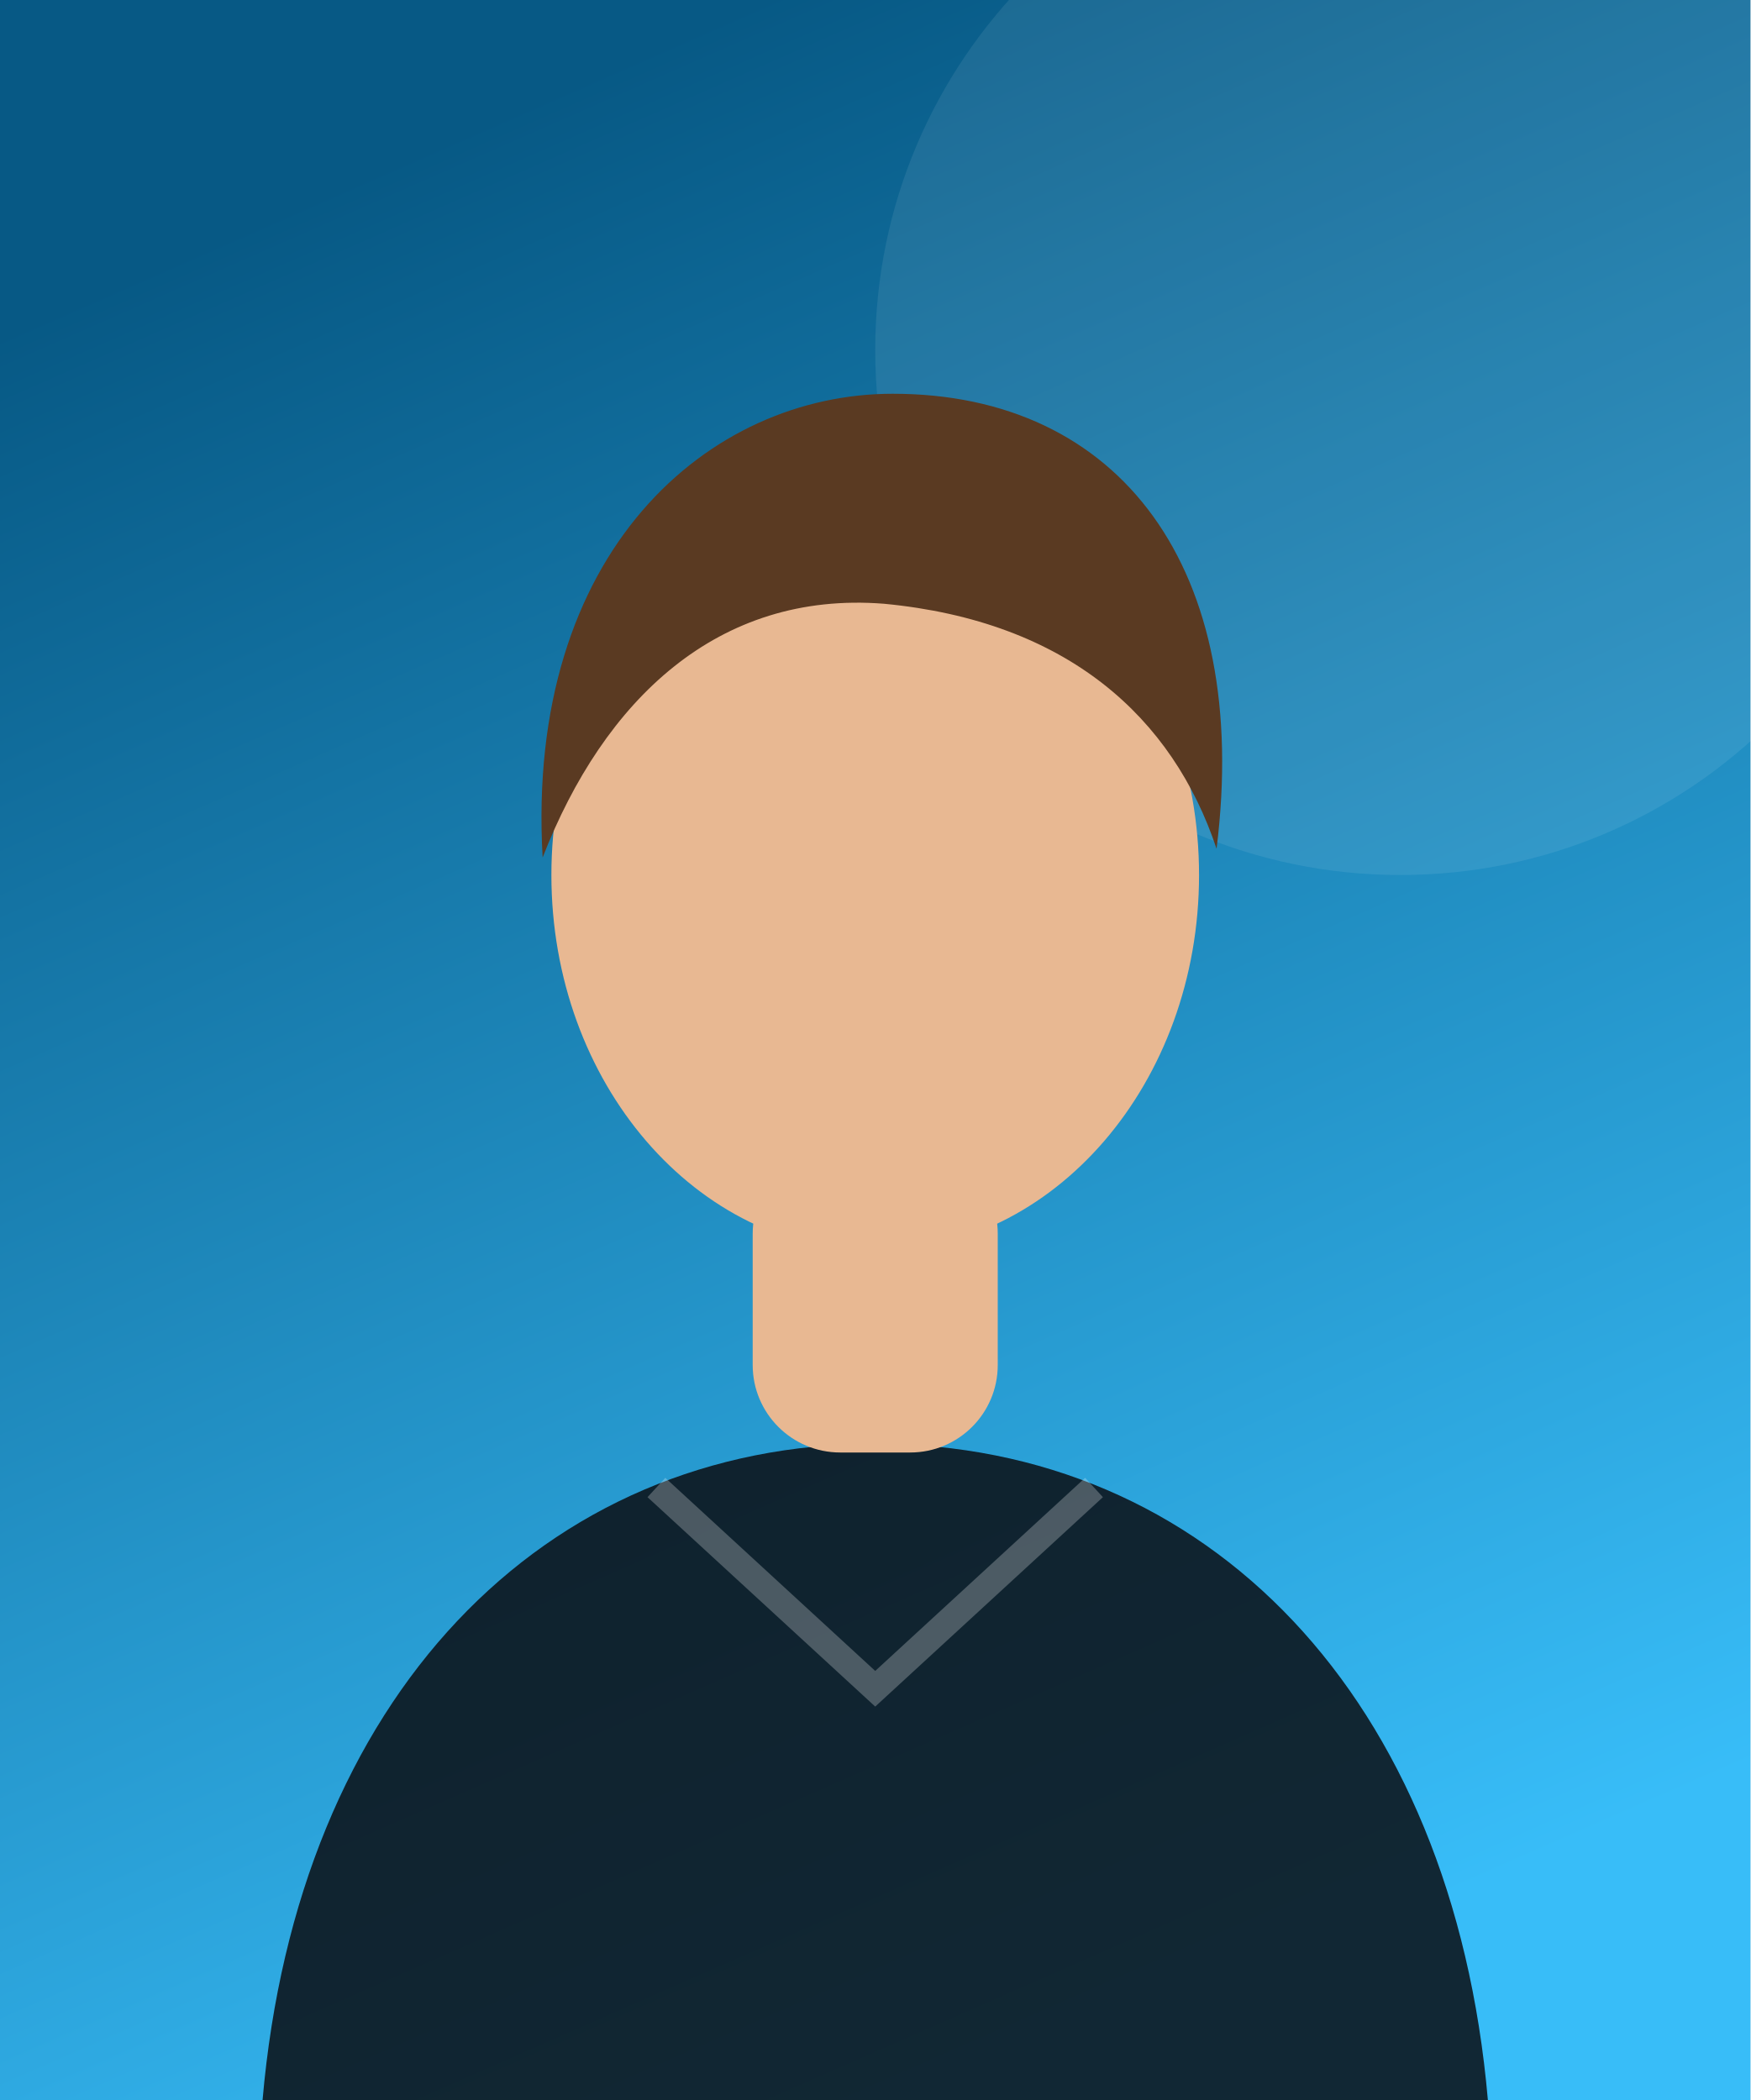
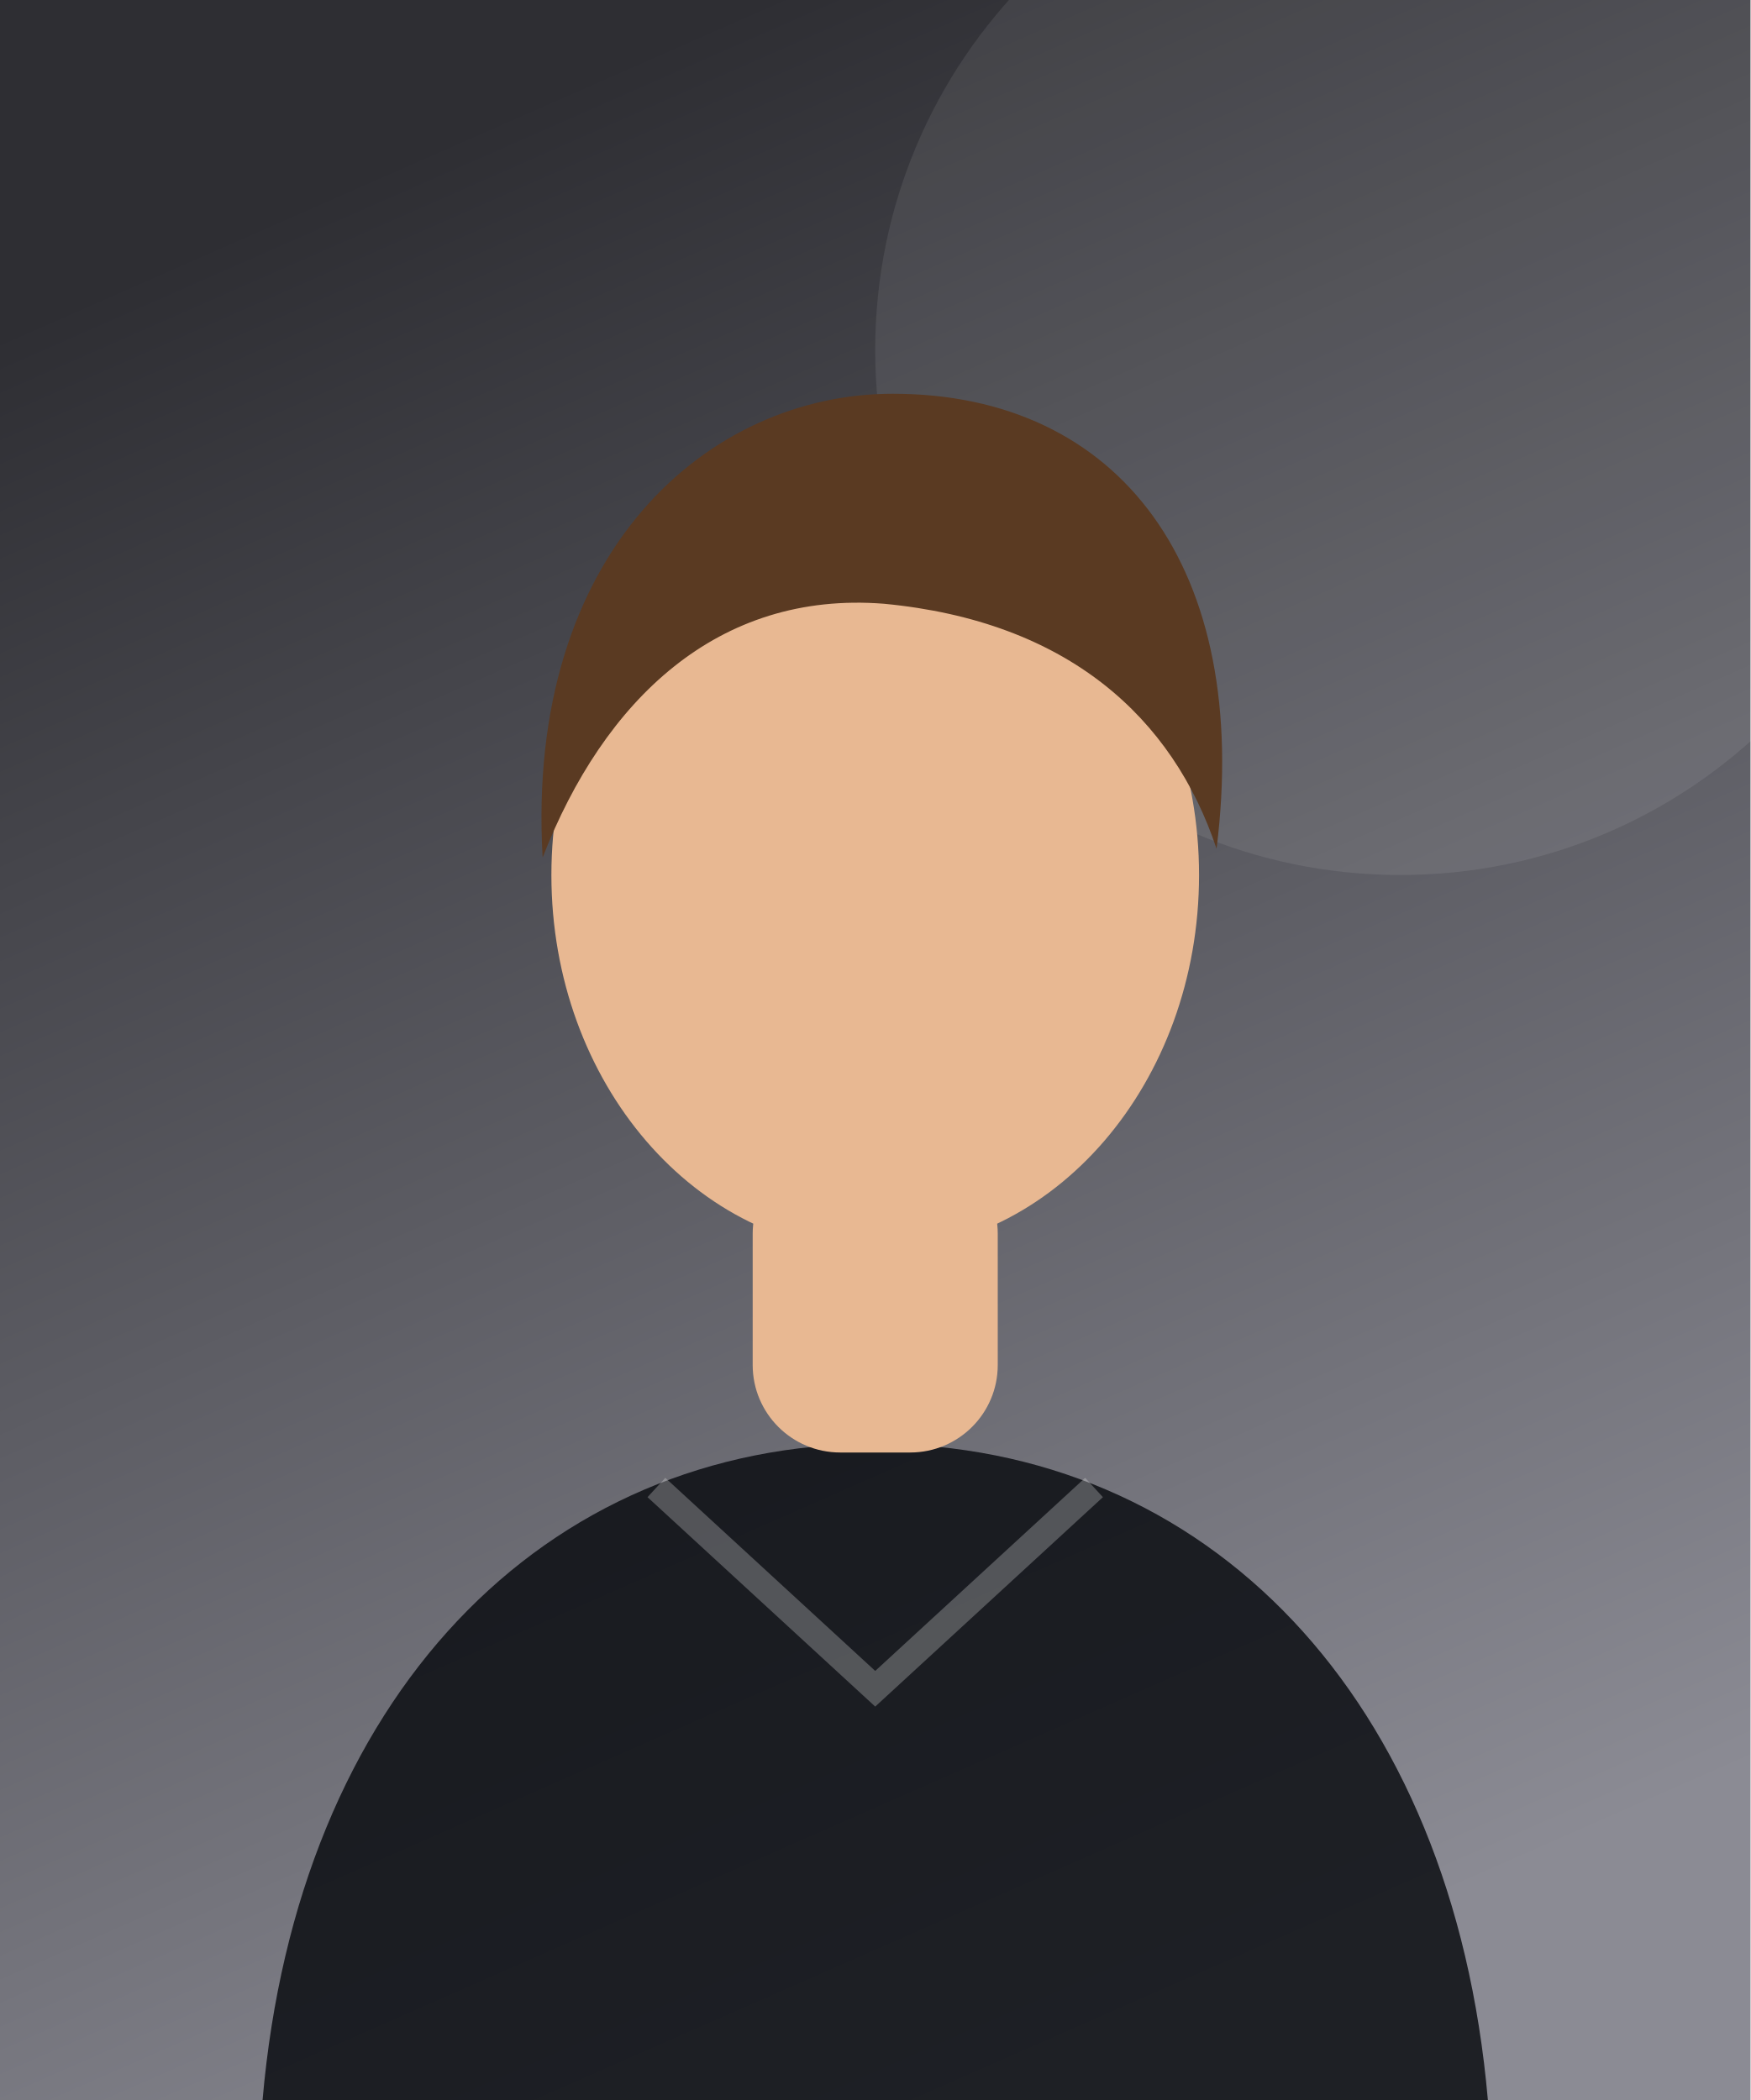
<svg xmlns="http://www.w3.org/2000/svg" viewBox="0 0 400 480" width="400" height="480">
  <defs>
    <linearGradient id="g" gradientTransform="rotate(70 .5 .5)">
-       <stop offset="0" stop-color="#075985" />
-       <stop offset="1" stop-color="#38BDF8" />
+       <stop offset="0" stop-color="#2E2E33" />
+       <stop offset="1" stop-color="#8B8B94" />
    </linearGradient>
  </defs>
  <rect width="400" height="480" fill="url(#g)" />
  <circle cx="320" cy="80" r="120" fill="#fff" opacity=".08" />
  <path d="M60 480c8-92 64-150 140-150s132 58 140 150z" fill="#0B0D12" opacity=".85" />
  <path d="M150 340l50 46 50-46" fill="none" stroke="#fff" stroke-opacity=".25" stroke-width="6" />
  <rect x="172" y="262" width="56" height="70" rx="20" fill="#E8B892" />
  <ellipse cx="200" cy="200" rx="74" ry="86" fill="#E8B892" />
  <path d="M124 196c-4-70 38-106 80-106 52 0 82 40 74 104-10-30-34-52-76-56-38-3-64 22-78 58z" fill="#5A3A22" />
</svg>
